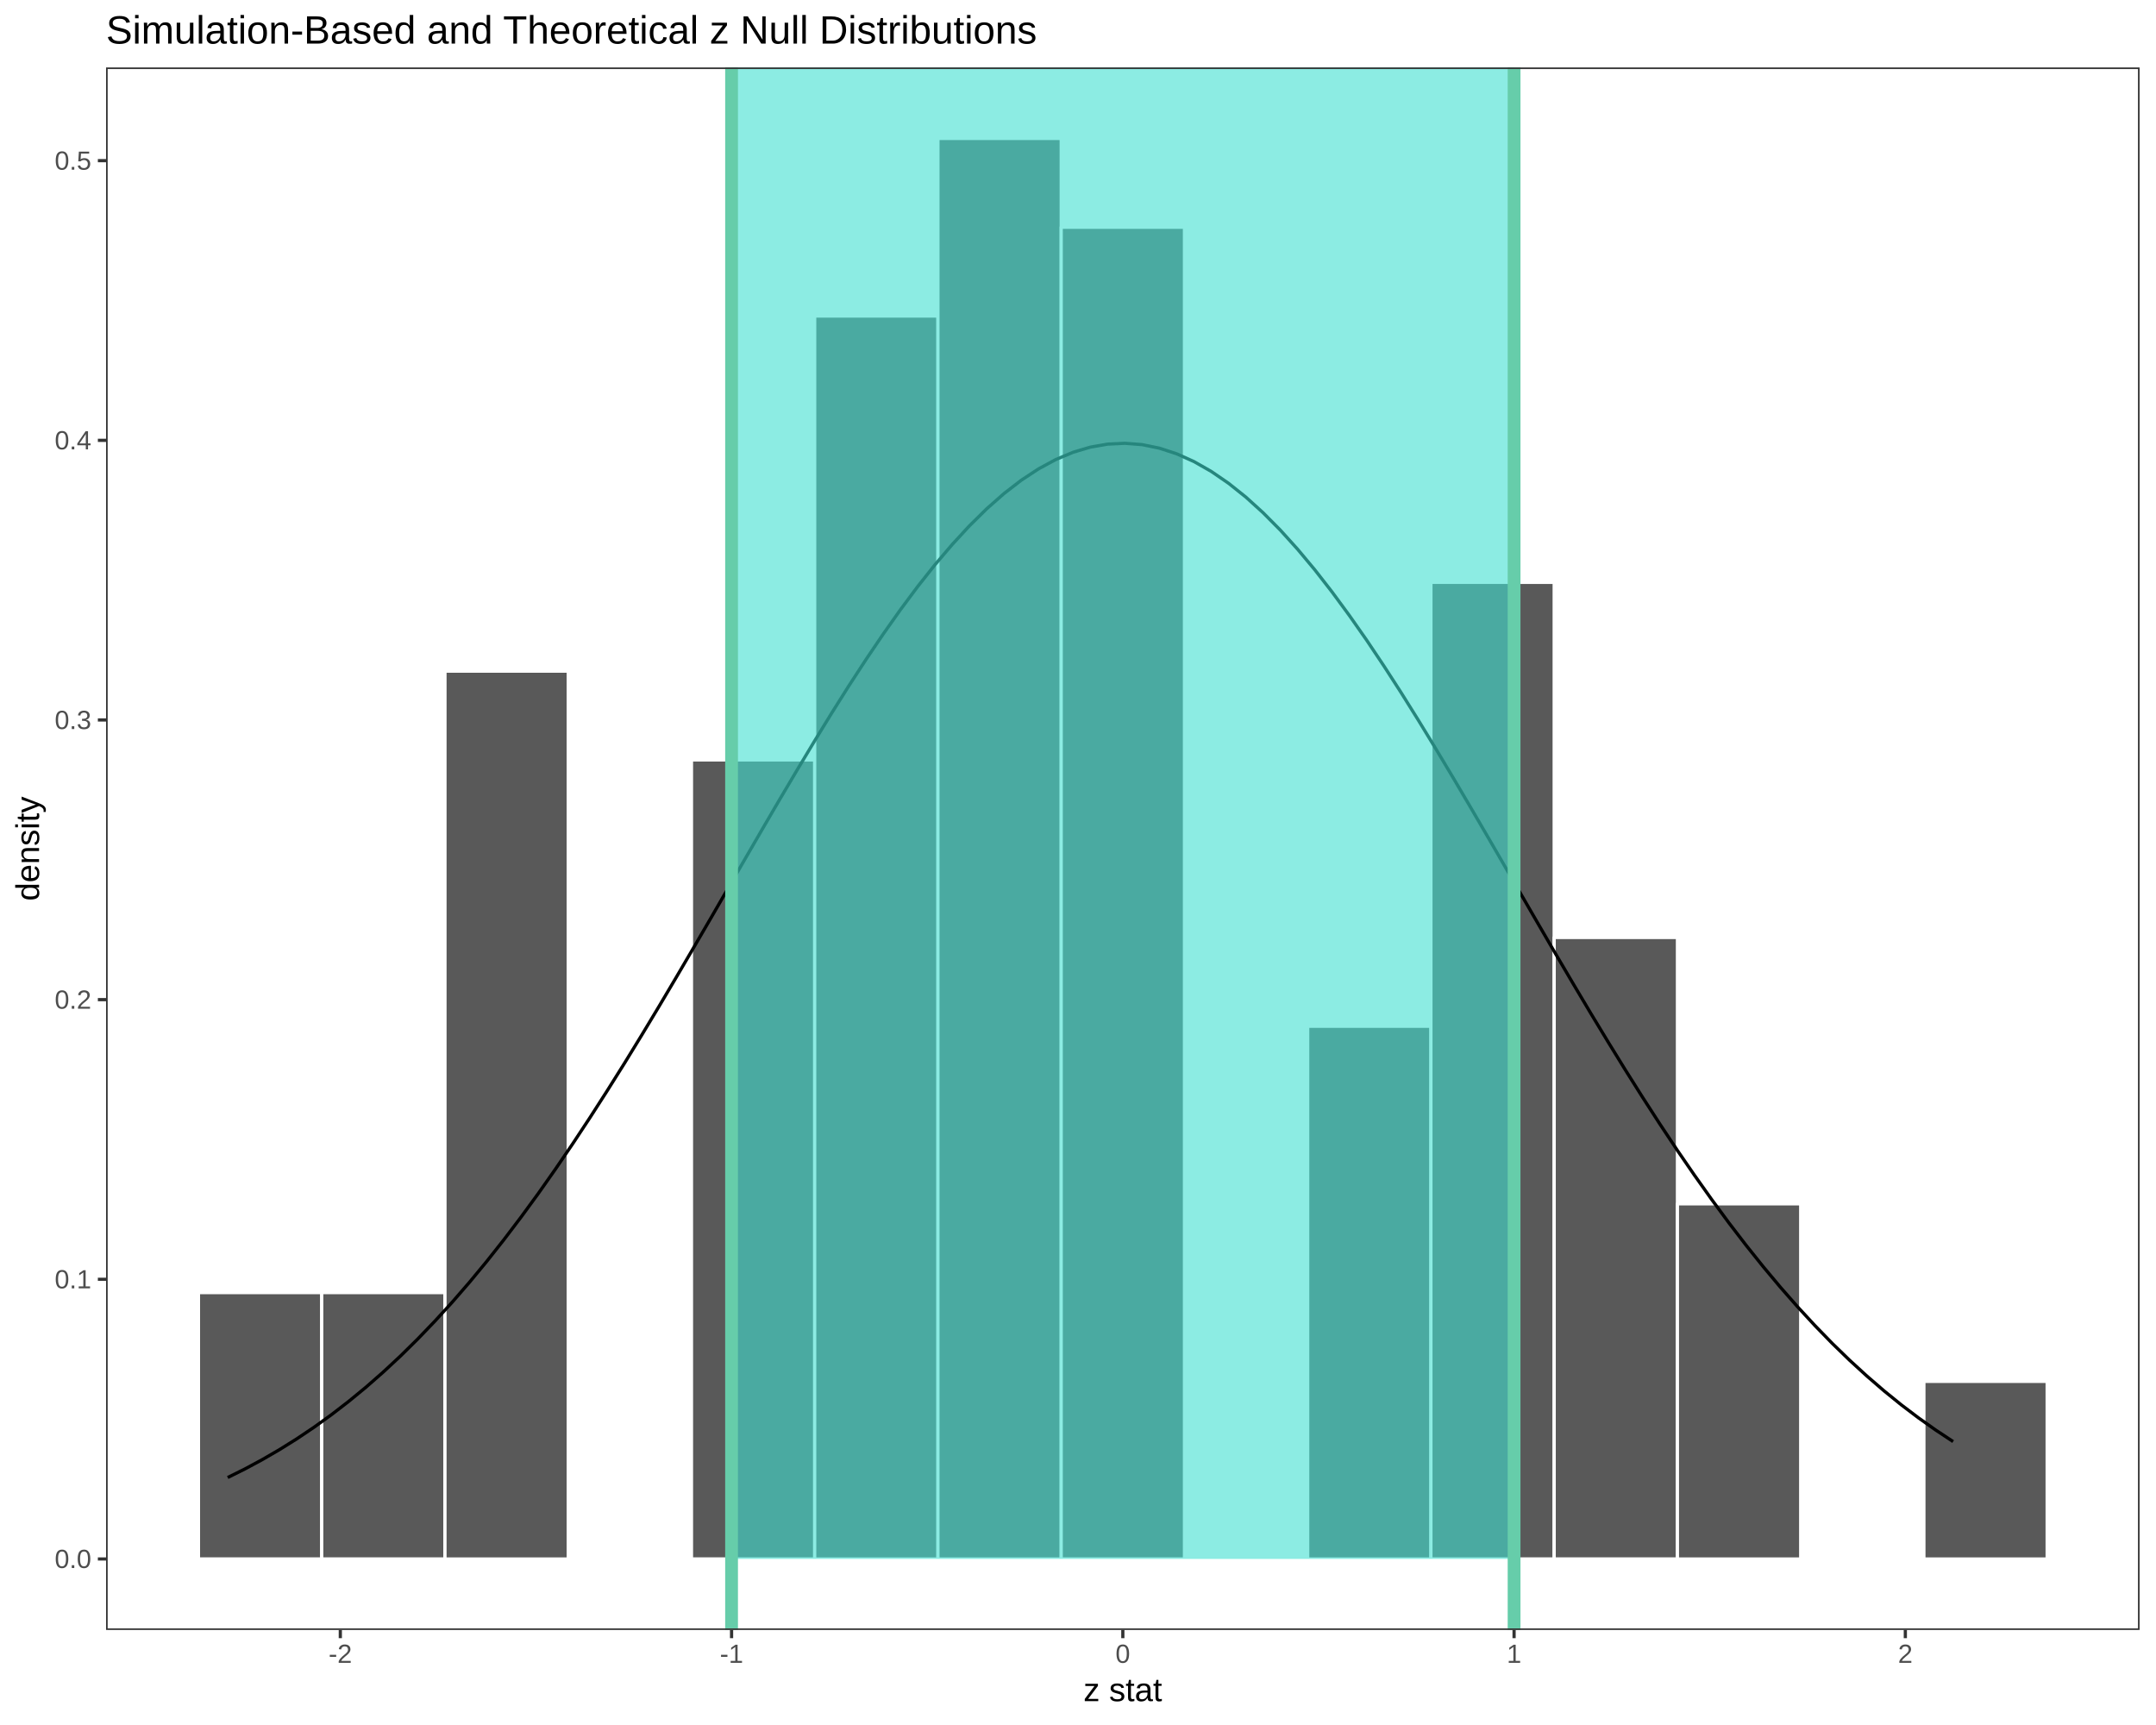
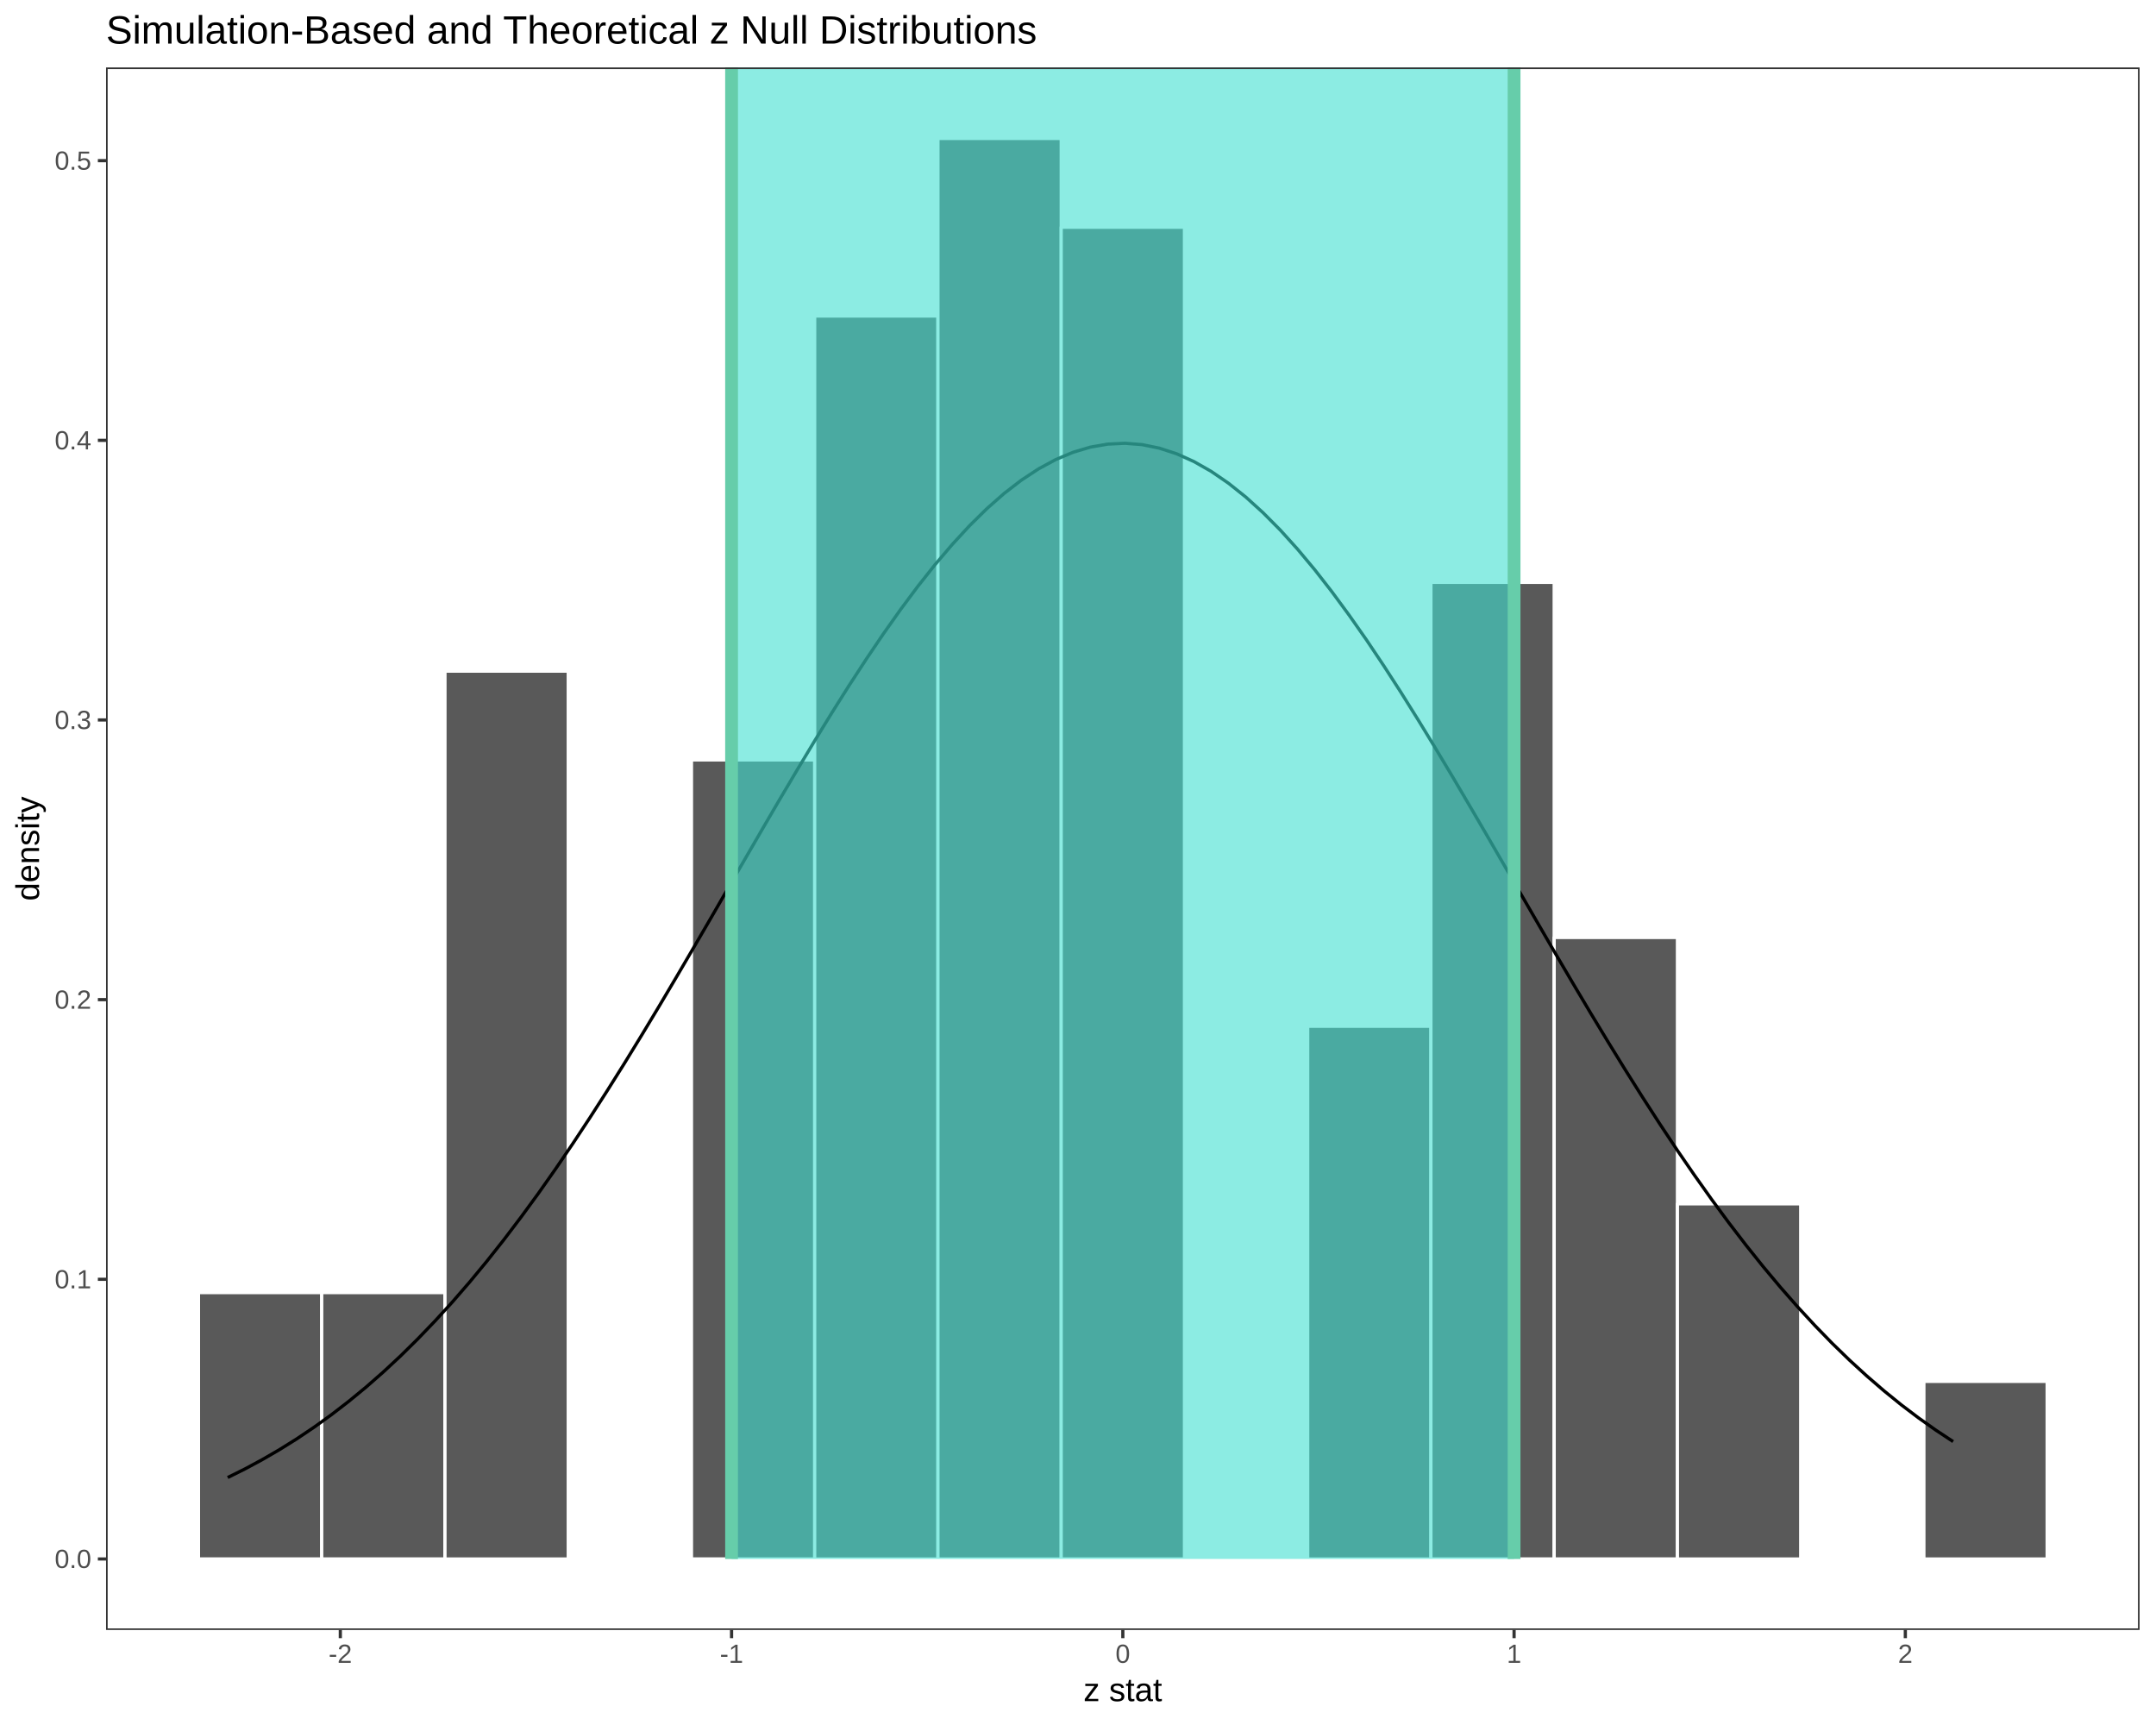
<svg xmlns="http://www.w3.org/2000/svg" viewBox="0 0 720.00 576.00">
  <defs>
    <style type="text/css">
    line, polyline, polygon, path, rect, circle {
      fill: none;
      stroke: #000000;
      stroke-linecap: round;
      stroke-linejoin: round;
      stroke-miterlimit: 10.00;
    }
  </style>
  </defs>
  <rect width="100%" height="100%" style="stroke: none; fill: #FFFFFF;" />
  <rect x="0.00" y="0.00" width="720.00" height="576.00" style="stroke-width: 1.07; stroke: #FFFFFF; fill: #FFFFFF;" />
  <defs>
    <clipPath id="cpMzUuNDJ8NzE0LjUyfDU0NC4yN3wyMi41Mg==">
      <rect x="35.42" y="22.52" width="679.10" height="521.75" />
    </clipPath>
  </defs>
  <rect x="35.42" y="22.52" width="679.10" height="521.75" style="stroke-width: 1.07; stroke: none; fill: #FFFFFF;" clip-path="url(#cpMzUuNDJ8NzE0LjUyfDU0NC4yN3wyMi41Mg==)" />
  <rect x="66.28" y="431.62" width="41.16" height="88.93" style="stroke-width: 1.07; stroke: #FFFFFF; stroke-linecap: butt; fill: #595959;" clip-path="url(#cpMzUuNDJ8NzE0LjUyfDU0NC4yN3wyMi41Mg==)" />
  <rect x="107.44" y="431.62" width="41.16" height="88.93" style="stroke-width: 1.07; stroke: #FFFFFF; stroke-linecap: butt; fill: #595959;" clip-path="url(#cpMzUuNDJ8NzE0LjUyfDU0NC4yN3wyMi41Mg==)" />
  <rect x="148.60" y="224.11" width="41.16" height="296.45" style="stroke-width: 1.07; stroke: #FFFFFF; stroke-linecap: butt; fill: #595959;" clip-path="url(#cpMzUuNDJ8NzE0LjUyfDU0NC4yN3wyMi41Mg==)" />
  <rect x="189.76" y="520.56" width="41.16" height="0.00" style="stroke-width: 1.07; stroke: #FFFFFF; stroke-linecap: butt; fill: #595959;" clip-path="url(#cpMzUuNDJ8NzE0LjUyfDU0NC4yN3wyMi41Mg==)" />
  <rect x="230.92" y="253.75" width="41.16" height="266.80" style="stroke-width: 1.07; stroke: #FFFFFF; stroke-linecap: butt; fill: #595959;" clip-path="url(#cpMzUuNDJ8NzE0LjUyfDU0NC4yN3wyMi41Mg==)" />
  <rect x="272.07" y="105.53" width="41.16" height="415.03" style="stroke-width: 1.07; stroke: #FFFFFF; stroke-linecap: butt; fill: #595959;" clip-path="url(#cpMzUuNDJ8NzE0LjUyfDU0NC4yN3wyMi41Mg==)" />
  <rect x="313.23" y="46.24" width="41.16" height="474.32" style="stroke-width: 1.07; stroke: #FFFFFF; stroke-linecap: butt; fill: #595959;" clip-path="url(#cpMzUuNDJ8NzE0LjUyfDU0NC4yN3wyMi41Mg==)" />
  <rect x="354.39" y="75.88" width="41.16" height="444.67" style="stroke-width: 1.07; stroke: #FFFFFF; stroke-linecap: butt; fill: #595959;" clip-path="url(#cpMzUuNDJ8NzE0LjUyfDU0NC4yN3wyMi41Mg==)" />
  <rect x="395.55" y="520.56" width="41.16" height="0.00" style="stroke-width: 1.07; stroke: #FFFFFF; stroke-linecap: butt; fill: #595959;" clip-path="url(#cpMzUuNDJ8NzE0LjUyfDU0NC4yN3wyMi41Mg==)" />
  <rect x="436.71" y="342.69" width="41.16" height="177.87" style="stroke-width: 1.07; stroke: #FFFFFF; stroke-linecap: butt; fill: #595959;" clip-path="url(#cpMzUuNDJ8NzE0LjUyfDU0NC4yN3wyMi41Mg==)" />
  <rect x="477.86" y="194.46" width="41.16" height="326.09" style="stroke-width: 1.07; stroke: #FFFFFF; stroke-linecap: butt; fill: #595959;" clip-path="url(#cpMzUuNDJ8NzE0LjUyfDU0NC4yN3wyMi41Mg==)" />
  <rect x="519.02" y="313.04" width="41.16" height="207.51" style="stroke-width: 1.07; stroke: #FFFFFF; stroke-linecap: butt; fill: #595959;" clip-path="url(#cpMzUuNDJ8NzE0LjUyfDU0NC4yN3wyMi41Mg==)" />
  <rect x="560.18" y="401.98" width="41.16" height="118.58" style="stroke-width: 1.07; stroke: #FFFFFF; stroke-linecap: butt; fill: #595959;" clip-path="url(#cpMzUuNDJ8NzE0LjUyfDU0NC4yN3wyMi41Mg==)" />
  <rect x="601.34" y="520.56" width="41.16" height="0.00" style="stroke-width: 1.07; stroke: #FFFFFF; stroke-linecap: butt; fill: #595959;" clip-path="url(#cpMzUuNDJ8NzE0LjUyfDU0NC4yN3wyMi41Mg==)" />
  <rect x="642.49" y="461.27" width="41.16" height="59.29" style="stroke-width: 1.07; stroke: #FFFFFF; stroke-linecap: butt; fill: #595959;" clip-path="url(#cpMzUuNDJ8NzE0LjUyfDU0NC4yN3wyMi41Mg==)" />
  <polyline points="76.04,493.36 81.80,490.50 87.56,487.40 93.32,484.06 99.09,480.46 104.85,476.59 110.61,472.44 116.37,468.00 122.13,463.27 127.90,458.22 133.66,452.87 139.42,447.19 145.18,441.20 150.95,434.89 156.71,428.25 162.47,421.29 168.23,414.01 173.99,406.42 179.76,398.53 185.52,390.34 191.28,381.88 197.04,373.15 202.80,364.18 208.57,354.99 214.33,345.59 220.09,336.03 225.85,326.31 231.61,316.48 237.38,306.58 243.14,296.62 248.90,286.66 254.66,276.73 260.42,266.87 266.19,257.13 271.95,247.55 277.71,238.16 283.47,229.02 289.24,220.17 295.00,211.65 300.76,203.51 306.52,195.78 312.28,188.52 318.05,181.75 323.81,175.51 329.57,169.84 335.33,164.77 341.09,160.33 346.86,156.54 352.62,153.43 358.38,151.01 364.14,149.30 369.90,148.30 375.67,148.02 381.43,148.47 387.19,149.65 392.95,151.53 398.72,154.12 404.48,157.40 410.24,161.35 416.00,165.94 421.76,171.16 427.53,176.97 433.29,183.34 439.05,190.23 444.81,197.62 450.57,205.45 456.34,213.68 462.10,222.29 467.86,231.21 473.62,240.42 479.38,249.85 485.15,259.48 490.91,269.26 496.67,279.13 502.43,289.08 508.20,299.04 513.96,308.98 519.72,318.88 525.48,328.68 531.24,338.36 537.01,347.89 542.77,357.24 548.53,366.38 554.29,375.29 560.05,383.96 565.82,392.35 571.58,400.47 577.34,408.29 583.10,415.80 588.86,423.00 594.63,429.89 600.39,436.45 606.15,442.68 611.91,448.60 617.67,454.19 623.44,459.47 629.20,464.44 634.96,469.11 640.72,473.47 646.49,477.55 652.25,481.36 " style="stroke-width: 1.07; stroke-linecap: butt;" clip-path="url(#cpMzUuNDJ8NzE0LjUyfDU0NC4yN3wyMi41Mg==)" />
  <rect x="244.31" y="22.52" width="261.32" height="498.03" style="stroke-width: 1.07; stroke: none; stroke-linecap: butt; fill: #40E0D0; fill-opacity: 0.60;" clip-path="url(#cpMzUuNDJ8NzE0LjUyfDU0NC4yN3wyMi41Mg==)" />
-   <line x1="244.31" y1="544.27" x2="244.31" y2="22.52" style="stroke-width: 4.27; stroke: #66CDAA; stroke-linecap: butt;" clip-path="url(#cpMzUuNDJ8NzE0LjUyfDU0NC4yN3wyMi41Mg==)" />
-   <line x1="505.63" y1="544.27" x2="505.63" y2="22.52" style="stroke-width: 4.27; stroke: #66CDAA; stroke-linecap: butt;" clip-path="url(#cpMzUuNDJ8NzE0LjUyfDU0NC4yN3wyMi41Mg==)" />
+   <line x1="244.31" y1="520.56" x2="244.31" y2="22.52" style="stroke-width: 4.27; stroke: #66CDAA; stroke-linecap: butt;" clip-path="url(#cpMzUuNDJ8NzE0LjUyfDU0NC4yN3wyMi41Mg==)" />
+   <line x1="505.63" y1="520.56" x2="505.63" y2="22.52" style="stroke-width: 4.27; stroke: #66CDAA; stroke-linecap: butt;" clip-path="url(#cpMzUuNDJ8NzE0LjUyfDU0NC4yN3wyMi41Mg==)" />
  <rect x="35.42" y="22.52" width="679.10" height="521.75" style="stroke-width: 1.07; stroke: #333333;" clip-path="url(#cpMzUuNDJ8NzE0LjUyfDU0NC4yN3wyMi41Mg==)" />
  <defs>
    <clipPath id="cpMC4wMHw3MjAuMDB8NTc2LjAwfDAuMDA=">
      <rect x="0.00" y="0.00" width="720.00" height="576.00" />
    </clipPath>
  </defs>
  <g clip-path="url(#cpMC4wMHw3MjAuMDB8NTc2LjAwfDAuMDA=)">
    <text x="18.27" y="523.58" style="font-size: 8.80px; fill: #4D4D4D; font-family: Liberation Sans;" textLength="12.22px" lengthAdjust="spacingAndGlyphs">0.0</text>
  </g>
  <g clip-path="url(#cpMC4wMHw3MjAuMDB8NTc2LjAwfDAuMDA=)">
    <text x="18.27" y="430.20" style="font-size: 8.80px; fill: #4D4D4D; font-family: Liberation Sans;" textLength="12.22px" lengthAdjust="spacingAndGlyphs">0.1</text>
  </g>
  <g clip-path="url(#cpMC4wMHw3MjAuMDB8NTc2LjAwfDAuMDA=)">
    <text x="18.27" y="336.82" style="font-size: 8.80px; fill: #4D4D4D; font-family: Liberation Sans;" textLength="12.22px" lengthAdjust="spacingAndGlyphs">0.2</text>
  </g>
  <g clip-path="url(#cpMC4wMHw3MjAuMDB8NTc2LjAwfDAuMDA=)">
    <text x="18.27" y="243.44" style="font-size: 8.80px; fill: #4D4D4D; font-family: Liberation Sans;" textLength="12.22px" lengthAdjust="spacingAndGlyphs">0.3</text>
  </g>
  <g clip-path="url(#cpMC4wMHw3MjAuMDB8NTc2LjAwfDAuMDA=)">
    <text x="18.27" y="150.05" style="font-size: 8.80px; fill: #4D4D4D; font-family: Liberation Sans;" textLength="12.22px" lengthAdjust="spacingAndGlyphs">0.4</text>
  </g>
  <g clip-path="url(#cpMC4wMHw3MjAuMDB8NTc2LjAwfDAuMDA=)">
    <text x="18.27" y="56.67" style="font-size: 8.80px; fill: #4D4D4D; font-family: Liberation Sans;" textLength="12.22px" lengthAdjust="spacingAndGlyphs">0.5</text>
  </g>
  <polyline points="32.68,520.56 35.42,520.56 " style="stroke-width: 1.07; stroke: #333333; stroke-linecap: butt;" clip-path="url(#cpMC4wMHw3MjAuMDB8NTc2LjAwfDAuMDA=)" />
  <polyline points="32.68,427.17 35.42,427.17 " style="stroke-width: 1.07; stroke: #333333; stroke-linecap: butt;" clip-path="url(#cpMC4wMHw3MjAuMDB8NTc2LjAwfDAuMDA=)" />
  <polyline points="32.68,333.79 35.42,333.79 " style="stroke-width: 1.07; stroke: #333333; stroke-linecap: butt;" clip-path="url(#cpMC4wMHw3MjAuMDB8NTc2LjAwfDAuMDA=)" />
  <polyline points="32.68,240.41 35.42,240.41 " style="stroke-width: 1.07; stroke: #333333; stroke-linecap: butt;" clip-path="url(#cpMC4wMHw3MjAuMDB8NTc2LjAwfDAuMDA=)" />
  <polyline points="32.68,147.03 35.42,147.03 " style="stroke-width: 1.07; stroke: #333333; stroke-linecap: butt;" clip-path="url(#cpMC4wMHw3MjAuMDB8NTc2LjAwfDAuMDA=)" />
  <polyline points="32.68,53.65 35.42,53.65 " style="stroke-width: 1.07; stroke: #333333; stroke-linecap: butt;" clip-path="url(#cpMC4wMHw3MjAuMDB8NTc2LjAwfDAuMDA=)" />
  <polyline points="113.65,547.01 113.65,544.27 " style="stroke-width: 1.07; stroke: #333333; stroke-linecap: butt;" clip-path="url(#cpMC4wMHw3MjAuMDB8NTc2LjAwfDAuMDA=)" />
  <polyline points="244.31,547.01 244.31,544.27 " style="stroke-width: 1.07; stroke: #333333; stroke-linecap: butt;" clip-path="url(#cpMC4wMHw3MjAuMDB8NTc2LjAwfDAuMDA=)" />
  <polyline points="374.97,547.01 374.97,544.27 " style="stroke-width: 1.07; stroke: #333333; stroke-linecap: butt;" clip-path="url(#cpMC4wMHw3MjAuMDB8NTc2LjAwfDAuMDA=)" />
  <polyline points="505.63,547.01 505.63,544.27 " style="stroke-width: 1.07; stroke: #333333; stroke-linecap: butt;" clip-path="url(#cpMC4wMHw3MjAuMDB8NTc2LjAwfDAuMDA=)" />
  <polyline points="636.29,547.01 636.29,544.27 " style="stroke-width: 1.07; stroke: #333333; stroke-linecap: butt;" clip-path="url(#cpMC4wMHw3MjAuMDB8NTc2LjAwfDAuMDA=)" />
  <g clip-path="url(#cpMC4wMHw3MjAuMDB8NTc2LjAwfDAuMDA=)">
    <text x="109.74" y="555.25" style="font-size: 8.80px; fill: #4D4D4D; font-family: Liberation Sans;" textLength="7.81px" lengthAdjust="spacingAndGlyphs">-2</text>
  </g>
  <g clip-path="url(#cpMC4wMHw3MjAuMDB8NTc2LjAwfDAuMDA=)">
    <text x="240.40" y="555.25" style="font-size: 8.80px; fill: #4D4D4D; font-family: Liberation Sans;" textLength="7.81px" lengthAdjust="spacingAndGlyphs">-1</text>
  </g>
  <g clip-path="url(#cpMC4wMHw3MjAuMDB8NTc2LjAwfDAuMDA=)">
    <text x="372.52" y="555.25" style="font-size: 8.80px; fill: #4D4D4D; font-family: Liberation Sans;" textLength="4.89px" lengthAdjust="spacingAndGlyphs">0</text>
  </g>
  <g clip-path="url(#cpMC4wMHw3MjAuMDB8NTc2LjAwfDAuMDA=)">
    <text x="503.18" y="555.25" style="font-size: 8.80px; fill: #4D4D4D; font-family: Liberation Sans;" textLength="4.89px" lengthAdjust="spacingAndGlyphs">1</text>
  </g>
  <g clip-path="url(#cpMC4wMHw3MjAuMDB8NTc2LjAwfDAuMDA=)">
    <text x="633.84" y="555.25" style="font-size: 8.80px; fill: #4D4D4D; font-family: Liberation Sans;" textLength="4.89px" lengthAdjust="spacingAndGlyphs">2</text>
  </g>
  <g clip-path="url(#cpMC4wMHw3MjAuMDB8NTc2LjAwfDAuMDA=)">
    <text x="361.81" y="568.04" style="font-size: 11.00px; font-family: Liberation Sans;" textLength="26.31px" lengthAdjust="spacingAndGlyphs">z stat</text>
  </g>
  <g clip-path="url(#cpMC4wMHw3MjAuMDB8NTc2LjAwfDAuMDA=)">
    <text transform="translate(13.04,300.83) rotate(-90)" style="font-size: 11.00px; font-family: Liberation Sans;" textLength="34.88px" lengthAdjust="spacingAndGlyphs">density</text>
  </g>
  <g clip-path="url(#cpMC4wMHw3MjAuMDB8NTc2LjAwfDAuMDA=)">
    <text x="35.42" y="14.56" style="font-size: 13.20px; font-family: Liberation Sans;" textLength="310.45px" lengthAdjust="spacingAndGlyphs">Simulation-Based and Theoretical z Null Distributions</text>
  </g>
</svg>
